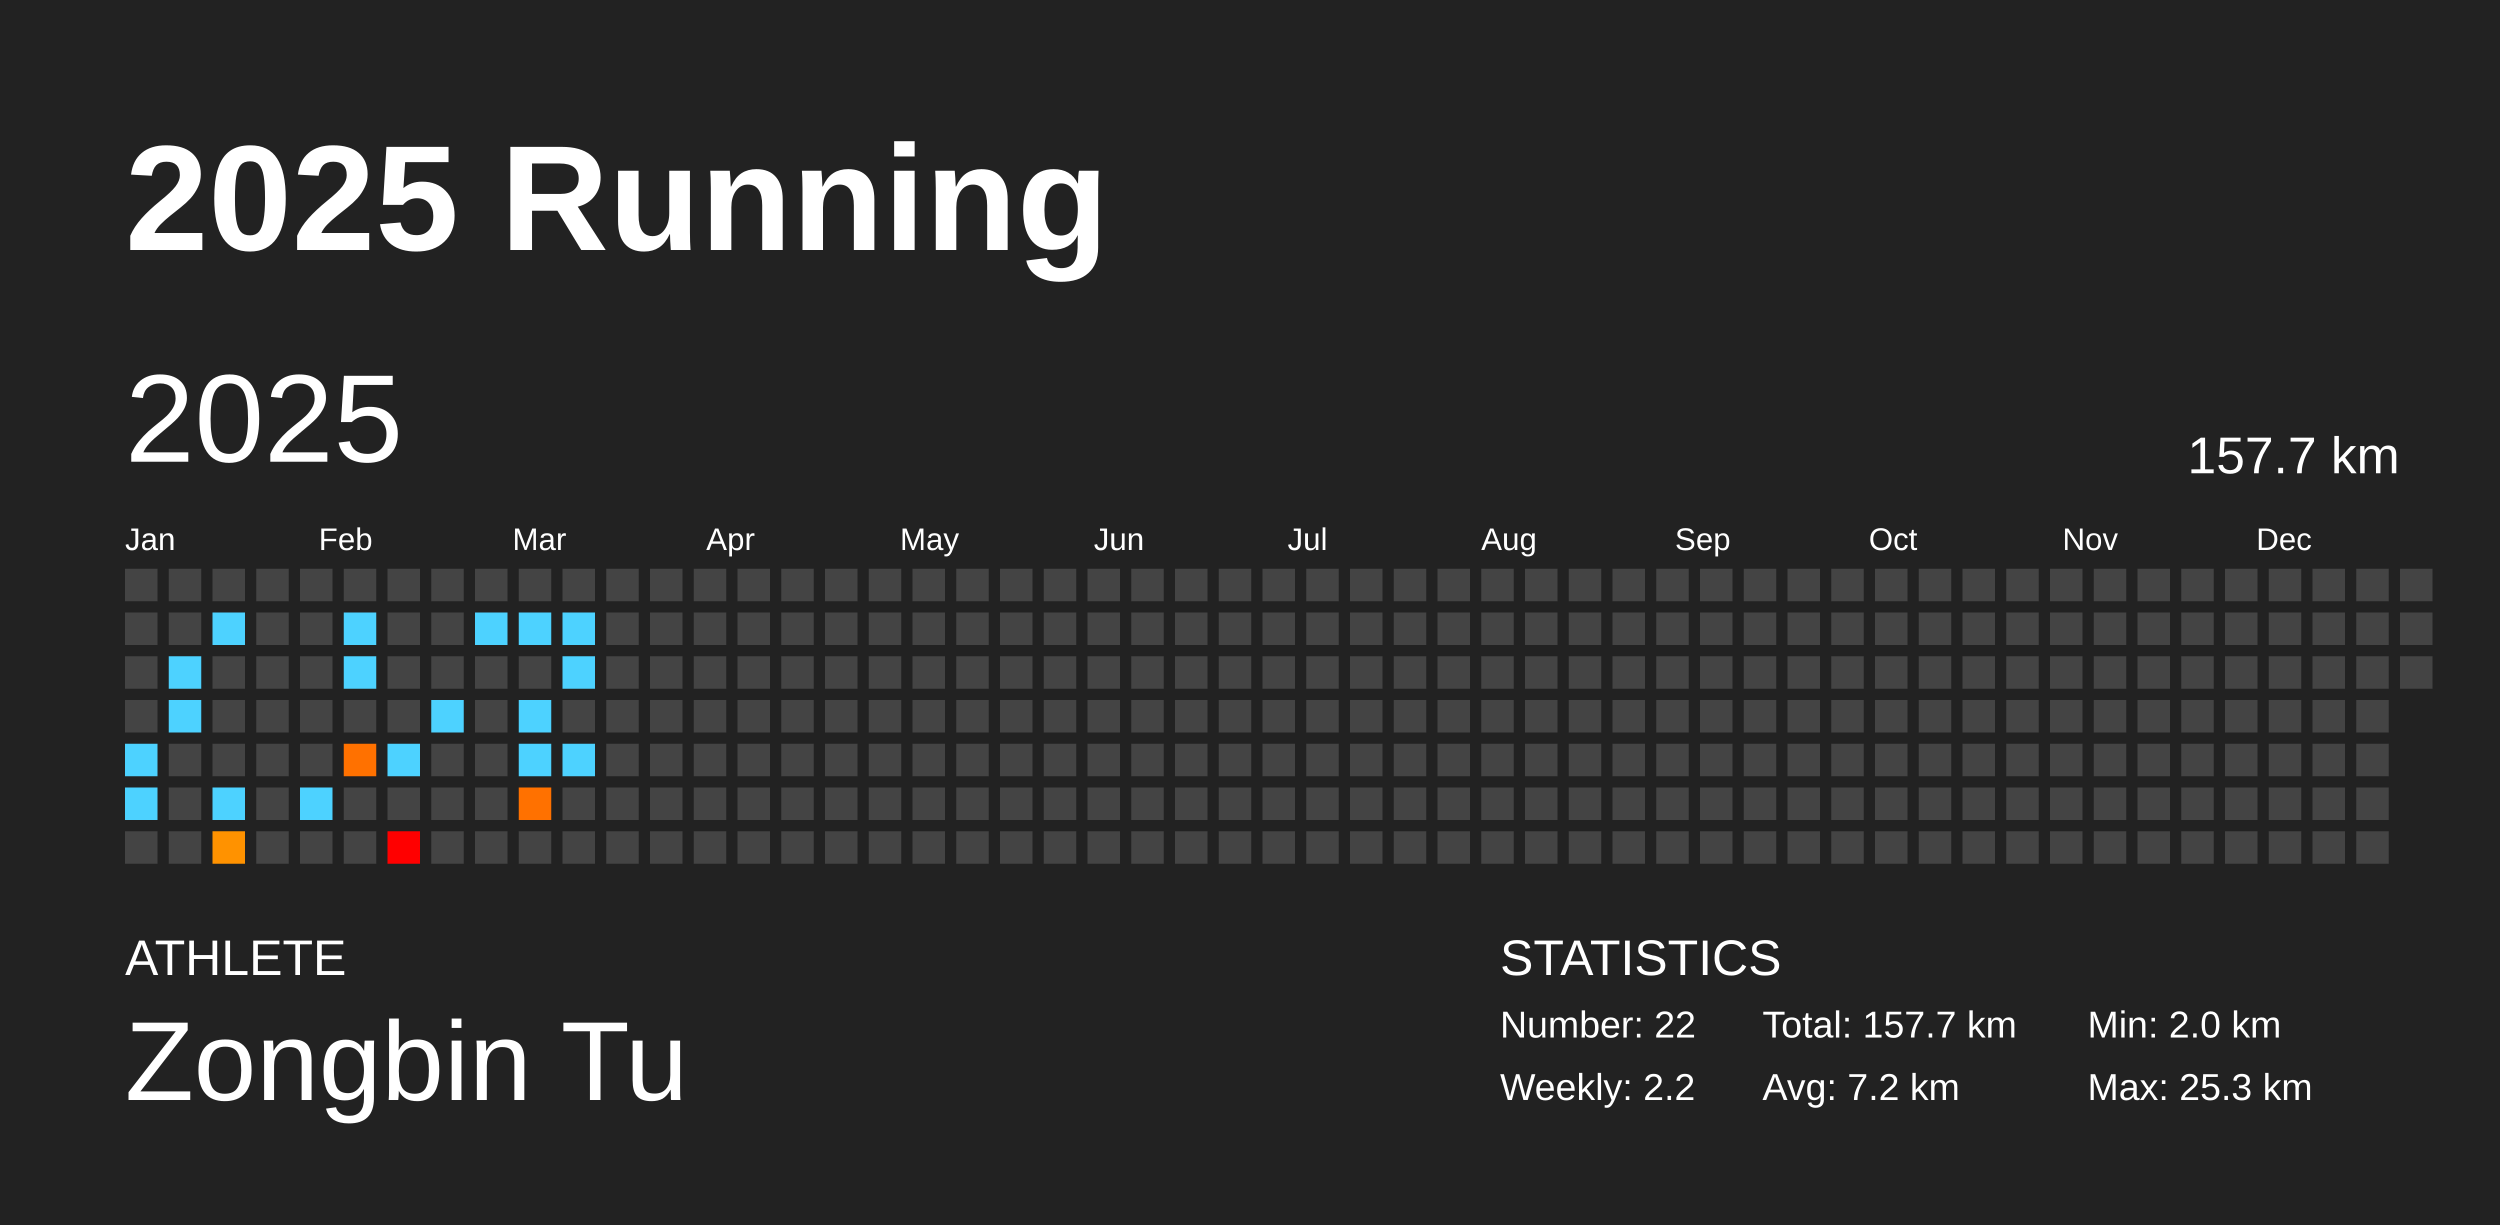
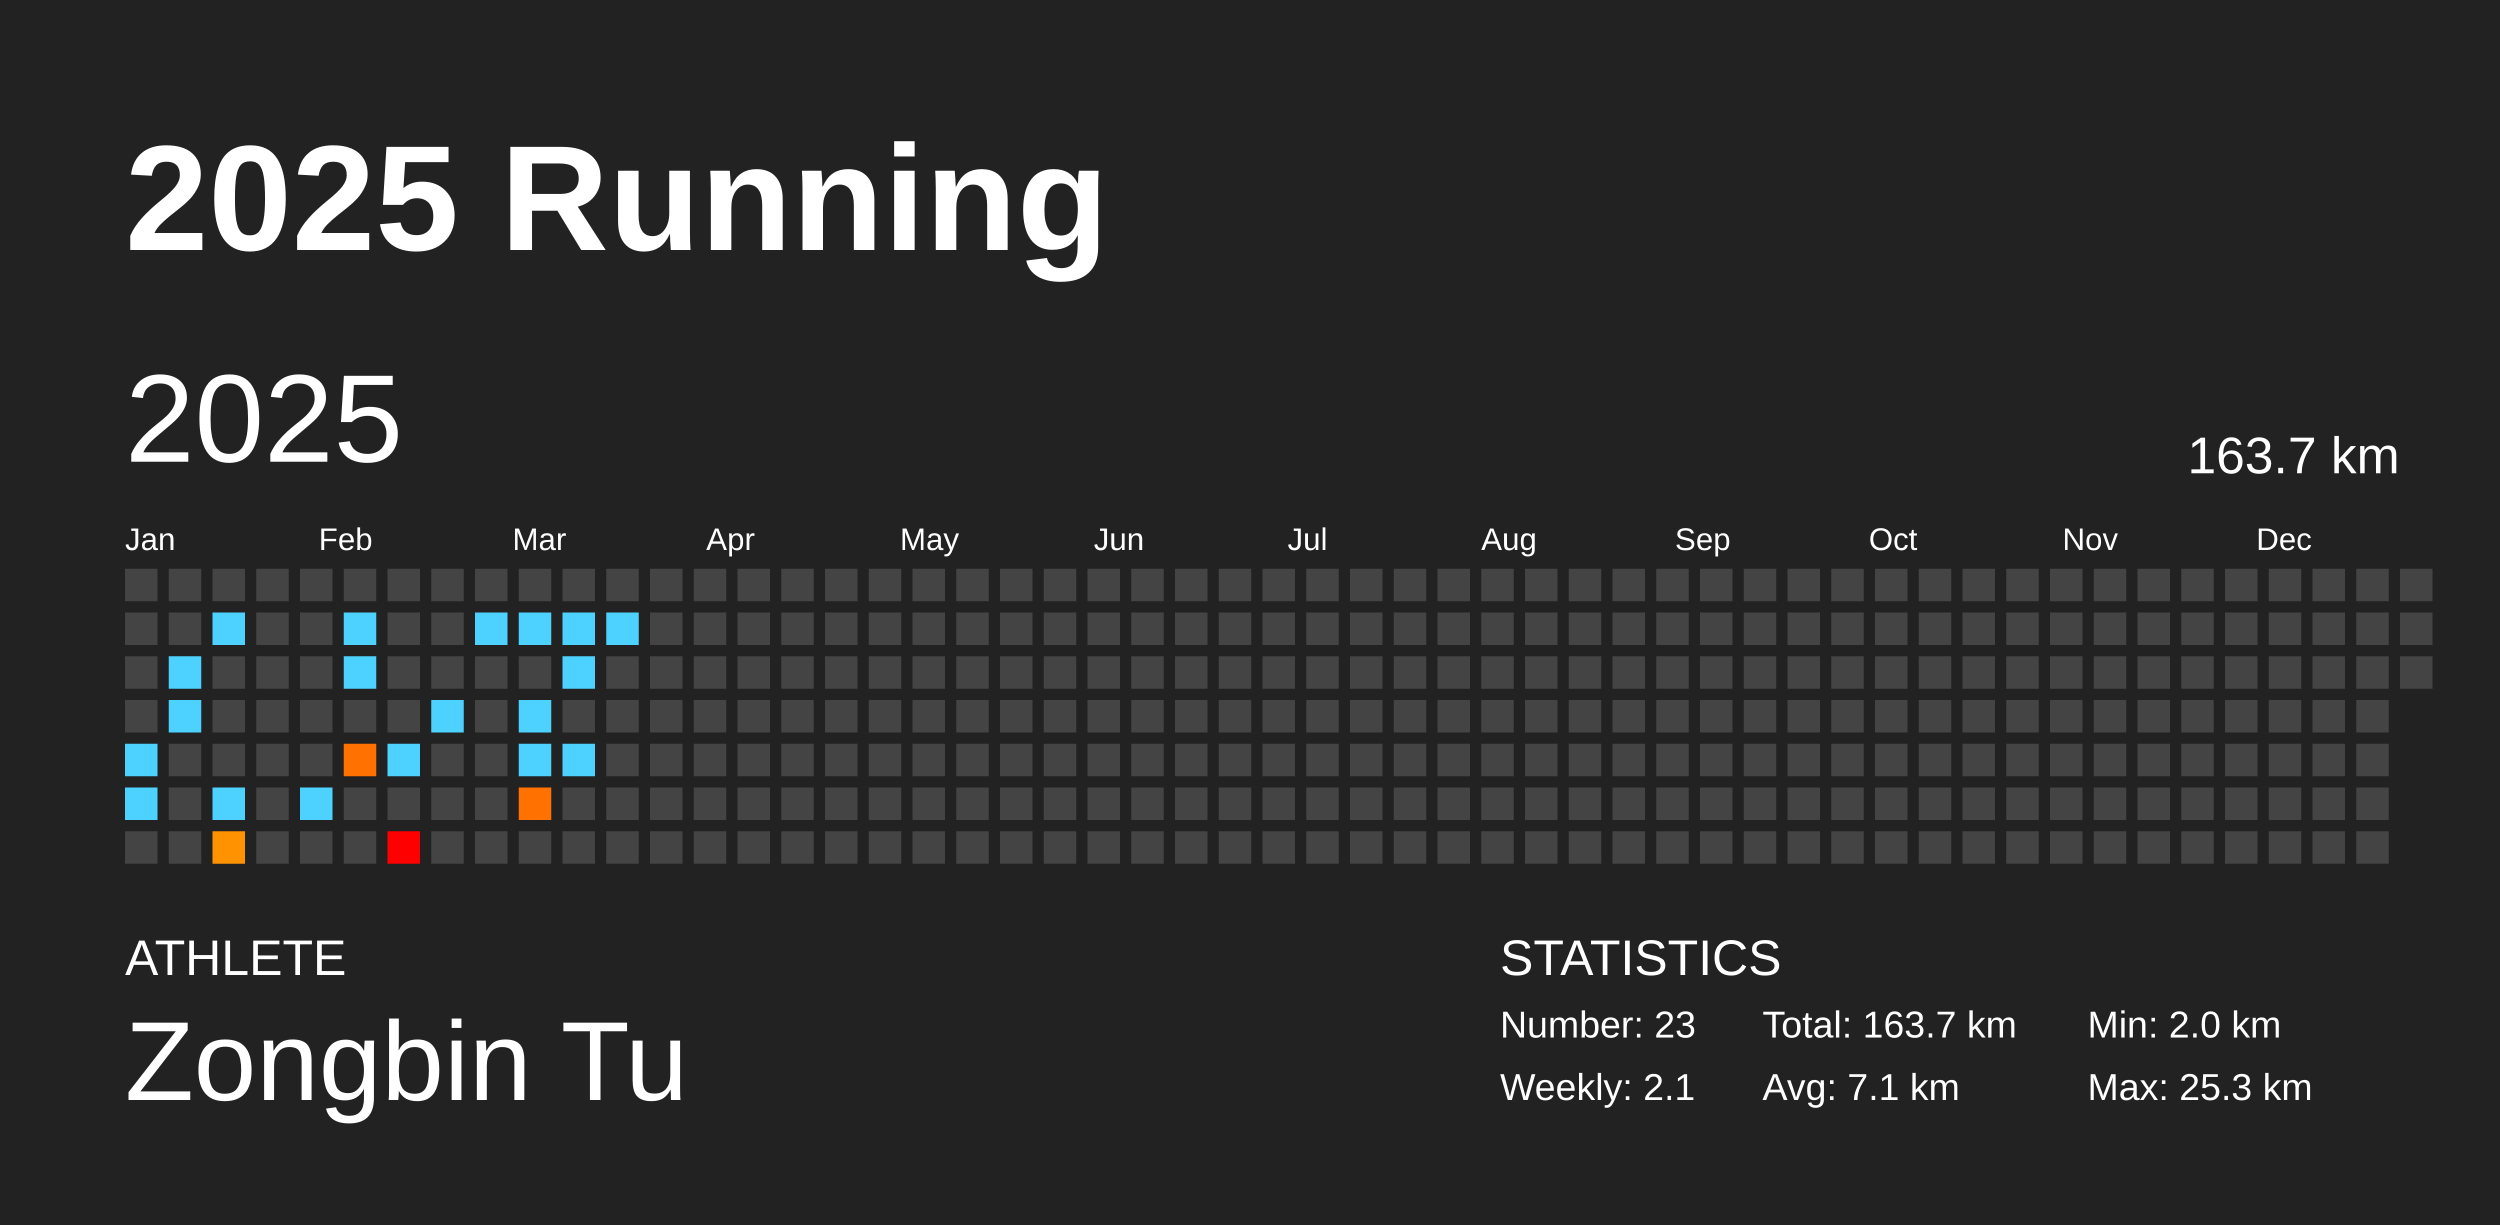
<svg xmlns="http://www.w3.org/2000/svg" baseProfile="full" height="98mm" version="1.1" viewBox="0,0,200,98" width="200mm">
  <defs />
  <rect fill="#222222" height="98" width="200" x="0" y="0" />
  <text fill="#FFFFFF" style="font-size:12px; font-family:Arial; font-weight:bold;" x="10" y="20">2025 Running</text>
  <text fill="#FFFFFF" style="font-size:4px; font-family:Arial" x="10" y="78">ATHLETE</text>
  <text fill="#FFFFFF" style="font-size:9px; font-family:Arial" x="10" y="88">Zongbin Tu</text>
  <text fill="#FFFFFF" style="font-size:4px; font-family:Arial" x="120" y="78">STATISTICS</text>
-   <text fill="#FFFFFF" style="font-size:3px; font-family:Arial" x="120" y="83">Number: 22</text>
-   <text fill="#FFFFFF" style="font-size:3px; font-family:Arial" x="120" y="88">Weekly: 2.2</text>
-   <text fill="#FFFFFF" style="font-size:3px; font-family:Arial" x="141" y="83">Total: 157.7 km</text>
-   <text fill="#FFFFFF" style="font-size:3px; font-family:Arial" x="141" y="88">Avg: 7.2 km</text>
+   <text fill="#FFFFFF" style="font-size:3px; font-family:Arial" x="120" y="83">Number: 23</text>
+   <text fill="#FFFFFF" style="font-size:3px; font-family:Arial" x="120" y="88">Weekly: 2.1</text>
+   <text fill="#FFFFFF" style="font-size:3px; font-family:Arial" x="141" y="83">Total: 163.7 km</text>
+   <text fill="#FFFFFF" style="font-size:3px; font-family:Arial" x="141" y="88">Avg: 7.1 km</text>
  <text fill="#FFFFFF" style="font-size:3px; font-family:Arial" x="167" y="83">Min: 2.0 km</text>
  <text fill="#FFFFFF" style="font-size:3px; font-family:Arial" x="167" y="88">Max: 25.3 km</text>
  <text dominant-baseline="hanging" fill="#FFFFFF" style="font-size:10.0px; font-family:Arial;" x="10" y="30">2025</text>
-   <text dominant-baseline="hanging" fill="#FFFFFF" style="font-size:4.125px; font-family:Arial;" x="175" y="35">157.7 km</text>
+   <text dominant-baseline="hanging" fill="#FFFFFF" style="font-size:4.125px; font-family:Arial;" x="175" y="35">163.7 km</text>
  <text fill="#FFFFFF" style="font-size:2.5px; font-family:Arial" x="10.0" y="44">Jan</text>
  <text fill="#FFFFFF" style="font-size:2.5px; font-family:Arial" x="25.5" y="44">Feb</text>
  <text fill="#FFFFFF" style="font-size:2.5px; font-family:Arial" x="41.0" y="44">Mar</text>
  <text fill="#FFFFFF" style="font-size:2.5px; font-family:Arial" x="56.5" y="44">Apr</text>
  <text fill="#FFFFFF" style="font-size:2.5px; font-family:Arial" x="72.0" y="44">May</text>
  <text fill="#FFFFFF" style="font-size:2.5px; font-family:Arial" x="87.5" y="44">Jun</text>
  <text fill="#FFFFFF" style="font-size:2.5px; font-family:Arial" x="103.0" y="44">Jul</text>
  <text fill="#FFFFFF" style="font-size:2.5px; font-family:Arial" x="118.5" y="44">Aug</text>
  <text fill="#FFFFFF" style="font-size:2.5px; font-family:Arial" x="134.0" y="44">Sep</text>
  <text fill="#FFFFFF" style="font-size:2.5px; font-family:Arial" x="149.5" y="44">Oct</text>
  <text fill="#FFFFFF" style="font-size:2.5px; font-family:Arial" x="165.0" y="44">Nov</text>
  <text fill="#FFFFFF" style="font-size:2.5px; font-family:Arial" x="180.5" y="44">Dec</text>
  <rect fill="#444444" height="2.6" width="2.6" x="10.0" y="45.5" />
  <rect fill="#444444" height="2.6" width="2.6" x="10.0" y="49.0" />
  <rect fill="#444444" height="2.6" width="2.6" x="10.0" y="52.5" />
  <rect fill="#444444" height="2.6" width="2.6" x="10.0" y="56.0" />
  <rect fill="#4dd2ff" height="2.6" width="2.6" x="10.0" y="59.5" />
  <rect fill="#4dd2ff" height="2.6" width="2.6" x="10.0" y="63.0" />
  <rect fill="#444444" height="2.6" width="2.6" x="10.0" y="66.5" />
  <rect fill="#444444" height="2.6" width="2.6" x="13.5" y="45.5" />
  <rect fill="#444444" height="2.6" width="2.6" x="13.5" y="49.0" />
  <rect fill="#4dd2ff" height="2.6" width="2.6" x="13.5" y="52.5" />
  <rect fill="#4dd2ff" height="2.6" width="2.6" x="13.5" y="56.0" />
  <rect fill="#444444" height="2.6" width="2.6" x="13.5" y="59.5" />
  <rect fill="#444444" height="2.6" width="2.6" x="13.5" y="63.0" />
  <rect fill="#444444" height="2.6" width="2.6" x="13.5" y="66.5" />
  <rect fill="#444444" height="2.6" width="2.6" x="17.0" y="45.5" />
  <rect fill="#4dd2ff" height="2.6" width="2.6" x="17.0" y="49.0" />
  <rect fill="#444444" height="2.6" width="2.6" x="17.0" y="52.5" />
  <rect fill="#444444" height="2.6" width="2.6" x="17.0" y="56.0" />
  <rect fill="#444444" height="2.6" width="2.6" x="17.0" y="59.5" />
  <rect fill="#4dd2ff" height="2.6" width="2.6" x="17.0" y="63.0" />
  <rect fill="#ff9200" height="2.6" width="2.6" x="17.0" y="66.5" />
  <rect fill="#444444" height="2.6" width="2.6" x="20.5" y="45.5" />
  <rect fill="#444444" height="2.6" width="2.6" x="20.5" y="49.0" />
  <rect fill="#444444" height="2.6" width="2.6" x="20.5" y="52.5" />
  <rect fill="#444444" height="2.6" width="2.6" x="20.5" y="56.0" />
  <rect fill="#444444" height="2.6" width="2.6" x="20.5" y="59.5" />
  <rect fill="#444444" height="2.6" width="2.6" x="20.5" y="63.0" />
  <rect fill="#444444" height="2.6" width="2.6" x="20.5" y="66.5" />
  <rect fill="#444444" height="2.6" width="2.6" x="24.0" y="45.5" />
  <rect fill="#444444" height="2.6" width="2.6" x="24.0" y="49.0" />
  <rect fill="#444444" height="2.6" width="2.6" x="24.0" y="52.5" />
  <rect fill="#444444" height="2.6" width="2.6" x="24.0" y="56.0" />
  <rect fill="#444444" height="2.6" width="2.6" x="24.0" y="59.5" />
  <rect fill="#4dd2ff" height="2.6" width="2.6" x="24.0" y="63.0" />
  <rect fill="#444444" height="2.6" width="2.6" x="24.0" y="66.5" />
  <rect fill="#444444" height="2.6" width="2.6" x="27.5" y="45.5" />
  <rect fill="#4dd2ff" height="2.6" width="2.6" x="27.5" y="49.0" />
  <rect fill="#4dd2ff" height="2.6" width="2.6" x="27.5" y="52.5" />
  <rect fill="#444444" height="2.6" width="2.6" x="27.5" y="56.0" />
  <rect fill="#ff7100" height="2.6" width="2.6" x="27.5" y="59.5" />
  <rect fill="#444444" height="2.6" width="2.6" x="27.5" y="63.0" />
  <rect fill="#444444" height="2.6" width="2.6" x="27.5" y="66.5" />
  <rect fill="#444444" height="2.6" width="2.6" x="31.0" y="45.5" />
  <rect fill="#444444" height="2.6" width="2.6" x="31.0" y="49.0" />
  <rect fill="#444444" height="2.6" width="2.6" x="31.0" y="52.5" />
  <rect fill="#444444" height="2.6" width="2.6" x="31.0" y="56.0" />
  <rect fill="#4dd2ff" height="2.6" width="2.6" x="31.0" y="59.5" />
  <rect fill="#444444" height="2.6" width="2.6" x="31.0" y="63.0" />
  <rect fill="red" height="2.6" width="2.6" x="31.0" y="66.5" />
  <rect fill="#444444" height="2.6" width="2.6" x="34.5" y="45.5" />
  <rect fill="#444444" height="2.6" width="2.6" x="34.5" y="49.0" />
  <rect fill="#444444" height="2.6" width="2.6" x="34.5" y="52.5" />
  <rect fill="#4dd2ff" height="2.6" width="2.6" x="34.5" y="56.0" />
  <rect fill="#444444" height="2.6" width="2.6" x="34.5" y="59.5" />
  <rect fill="#444444" height="2.6" width="2.6" x="34.5" y="63.0" />
  <rect fill="#444444" height="2.6" width="2.6" x="34.5" y="66.5" />
  <rect fill="#444444" height="2.6" width="2.6" x="38.0" y="45.5" />
  <rect fill="#4dd2ff" height="2.6" width="2.6" x="38.0" y="49.0" />
  <rect fill="#444444" height="2.6" width="2.6" x="38.0" y="52.5" />
  <rect fill="#444444" height="2.6" width="2.6" x="38.0" y="56.0" />
  <rect fill="#444444" height="2.6" width="2.6" x="38.0" y="59.5" />
  <rect fill="#444444" height="2.6" width="2.6" x="38.0" y="63.0" />
  <rect fill="#444444" height="2.6" width="2.6" x="38.0" y="66.5" />
  <rect fill="#444444" height="2.6" width="2.6" x="41.5" y="45.5" />
  <rect fill="#4dd2ff" height="2.6" width="2.6" x="41.5" y="49.0" />
  <rect fill="#444444" height="2.6" width="2.6" x="41.5" y="52.5" />
  <rect fill="#4dd2ff" height="2.6" width="2.6" x="41.5" y="56.0" />
  <rect fill="#4dd2ff" height="2.6" width="2.6" x="41.5" y="59.5" />
  <rect fill="#ff7100" height="2.6" width="2.6" x="41.5" y="63.0" />
  <rect fill="#444444" height="2.6" width="2.6" x="41.5" y="66.5" />
  <rect fill="#444444" height="2.6" width="2.6" x="45.0" y="45.5" />
  <rect fill="#4dd2ff" height="2.6" width="2.6" x="45.0" y="49.0" />
  <rect fill="#4dd2ff" height="2.6" width="2.6" x="45.0" y="52.5" />
  <rect fill="#444444" height="2.6" width="2.6" x="45.0" y="56.0" />
  <rect fill="#4dd2ff" height="2.6" width="2.6" x="45.0" y="59.5" />
  <rect fill="#444444" height="2.6" width="2.6" x="45.0" y="63.0" />
  <rect fill="#444444" height="2.6" width="2.6" x="45.0" y="66.5" />
  <rect fill="#444444" height="2.6" width="2.6" x="48.5" y="45.5" />
-   <rect fill="#444444" height="2.6" width="2.6" x="48.5" y="49.0" />
+   <rect fill="#4dd2ff" height="2.6" width="2.6" x="48.5" y="49.0" />
  <rect fill="#444444" height="2.6" width="2.6" x="48.5" y="52.5" />
  <rect fill="#444444" height="2.6" width="2.6" x="48.5" y="56.0" />
  <rect fill="#444444" height="2.6" width="2.6" x="48.5" y="59.5" />
  <rect fill="#444444" height="2.6" width="2.6" x="48.5" y="63.0" />
  <rect fill="#444444" height="2.6" width="2.6" x="48.5" y="66.5" />
  <rect fill="#444444" height="2.6" width="2.6" x="52.0" y="45.5" />
  <rect fill="#444444" height="2.6" width="2.6" x="52.0" y="49.0" />
  <rect fill="#444444" height="2.6" width="2.6" x="52.0" y="52.5" />
  <rect fill="#444444" height="2.6" width="2.6" x="52.0" y="56.0" />
  <rect fill="#444444" height="2.6" width="2.6" x="52.0" y="59.5" />
  <rect fill="#444444" height="2.6" width="2.6" x="52.0" y="63.0" />
  <rect fill="#444444" height="2.6" width="2.6" x="52.0" y="66.5" />
  <rect fill="#444444" height="2.6" width="2.6" x="55.5" y="45.5" />
  <rect fill="#444444" height="2.6" width="2.6" x="55.5" y="49.0" />
  <rect fill="#444444" height="2.6" width="2.6" x="55.5" y="52.5" />
  <rect fill="#444444" height="2.6" width="2.6" x="55.5" y="56.0" />
  <rect fill="#444444" height="2.6" width="2.6" x="55.5" y="59.5" />
  <rect fill="#444444" height="2.6" width="2.6" x="55.5" y="63.0" />
  <rect fill="#444444" height="2.6" width="2.6" x="55.5" y="66.5" />
  <rect fill="#444444" height="2.6" width="2.6" x="59.0" y="45.5" />
  <rect fill="#444444" height="2.6" width="2.6" x="59.0" y="49.0" />
  <rect fill="#444444" height="2.6" width="2.6" x="59.0" y="52.5" />
  <rect fill="#444444" height="2.6" width="2.6" x="59.0" y="56.0" />
  <rect fill="#444444" height="2.6" width="2.6" x="59.0" y="59.5" />
  <rect fill="#444444" height="2.6" width="2.6" x="59.0" y="63.0" />
  <rect fill="#444444" height="2.6" width="2.6" x="59.0" y="66.5" />
  <rect fill="#444444" height="2.6" width="2.6" x="62.5" y="45.5" />
  <rect fill="#444444" height="2.6" width="2.6" x="62.5" y="49.0" />
  <rect fill="#444444" height="2.6" width="2.6" x="62.5" y="52.5" />
  <rect fill="#444444" height="2.6" width="2.6" x="62.5" y="56.0" />
  <rect fill="#444444" height="2.6" width="2.6" x="62.5" y="59.5" />
  <rect fill="#444444" height="2.6" width="2.6" x="62.5" y="63.0" />
  <rect fill="#444444" height="2.6" width="2.6" x="62.5" y="66.5" />
  <rect fill="#444444" height="2.6" width="2.6" x="66.0" y="45.5" />
  <rect fill="#444444" height="2.6" width="2.6" x="66.0" y="49.0" />
  <rect fill="#444444" height="2.6" width="2.6" x="66.0" y="52.5" />
  <rect fill="#444444" height="2.6" width="2.6" x="66.0" y="56.0" />
  <rect fill="#444444" height="2.6" width="2.6" x="66.0" y="59.5" />
  <rect fill="#444444" height="2.6" width="2.6" x="66.0" y="63.0" />
  <rect fill="#444444" height="2.6" width="2.6" x="66.0" y="66.5" />
  <rect fill="#444444" height="2.6" width="2.6" x="69.5" y="45.5" />
  <rect fill="#444444" height="2.6" width="2.6" x="69.5" y="49.0" />
  <rect fill="#444444" height="2.6" width="2.6" x="69.5" y="52.5" />
  <rect fill="#444444" height="2.6" width="2.6" x="69.5" y="56.0" />
  <rect fill="#444444" height="2.6" width="2.6" x="69.5" y="59.5" />
  <rect fill="#444444" height="2.6" width="2.6" x="69.5" y="63.0" />
  <rect fill="#444444" height="2.6" width="2.6" x="69.5" y="66.5" />
  <rect fill="#444444" height="2.6" width="2.6" x="73.0" y="45.5" />
  <rect fill="#444444" height="2.6" width="2.6" x="73.0" y="49.0" />
  <rect fill="#444444" height="2.6" width="2.6" x="73.0" y="52.5" />
  <rect fill="#444444" height="2.6" width="2.6" x="73.0" y="56.0" />
  <rect fill="#444444" height="2.6" width="2.6" x="73.0" y="59.5" />
  <rect fill="#444444" height="2.6" width="2.6" x="73.0" y="63.0" />
  <rect fill="#444444" height="2.6" width="2.6" x="73.0" y="66.5" />
  <rect fill="#444444" height="2.6" width="2.6" x="76.5" y="45.5" />
  <rect fill="#444444" height="2.6" width="2.6" x="76.5" y="49.0" />
  <rect fill="#444444" height="2.6" width="2.6" x="76.5" y="52.5" />
  <rect fill="#444444" height="2.6" width="2.6" x="76.5" y="56.0" />
  <rect fill="#444444" height="2.6" width="2.6" x="76.5" y="59.5" />
  <rect fill="#444444" height="2.6" width="2.6" x="76.5" y="63.0" />
  <rect fill="#444444" height="2.6" width="2.6" x="76.5" y="66.5" />
  <rect fill="#444444" height="2.6" width="2.6" x="80.0" y="45.5" />
  <rect fill="#444444" height="2.6" width="2.6" x="80.0" y="49.0" />
  <rect fill="#444444" height="2.6" width="2.6" x="80.0" y="52.5" />
  <rect fill="#444444" height="2.6" width="2.6" x="80.0" y="56.0" />
  <rect fill="#444444" height="2.6" width="2.6" x="80.0" y="59.5" />
  <rect fill="#444444" height="2.6" width="2.6" x="80.0" y="63.0" />
  <rect fill="#444444" height="2.6" width="2.6" x="80.0" y="66.5" />
  <rect fill="#444444" height="2.6" width="2.6" x="83.5" y="45.5" />
  <rect fill="#444444" height="2.6" width="2.6" x="83.5" y="49.0" />
  <rect fill="#444444" height="2.6" width="2.6" x="83.5" y="52.5" />
  <rect fill="#444444" height="2.6" width="2.6" x="83.5" y="56.0" />
  <rect fill="#444444" height="2.6" width="2.6" x="83.5" y="59.5" />
  <rect fill="#444444" height="2.6" width="2.6" x="83.5" y="63.0" />
  <rect fill="#444444" height="2.6" width="2.6" x="83.5" y="66.5" />
  <rect fill="#444444" height="2.6" width="2.6" x="87.0" y="45.5" />
  <rect fill="#444444" height="2.6" width="2.6" x="87.0" y="49.0" />
  <rect fill="#444444" height="2.6" width="2.6" x="87.0" y="52.5" />
  <rect fill="#444444" height="2.6" width="2.6" x="87.0" y="56.0" />
  <rect fill="#444444" height="2.6" width="2.6" x="87.0" y="59.5" />
  <rect fill="#444444" height="2.6" width="2.6" x="87.0" y="63.0" />
  <rect fill="#444444" height="2.6" width="2.6" x="87.0" y="66.5" />
  <rect fill="#444444" height="2.6" width="2.6" x="90.5" y="45.5" />
  <rect fill="#444444" height="2.6" width="2.6" x="90.5" y="49.0" />
  <rect fill="#444444" height="2.6" width="2.6" x="90.5" y="52.5" />
  <rect fill="#444444" height="2.6" width="2.6" x="90.5" y="56.0" />
  <rect fill="#444444" height="2.6" width="2.6" x="90.5" y="59.5" />
  <rect fill="#444444" height="2.6" width="2.6" x="90.5" y="63.0" />
  <rect fill="#444444" height="2.6" width="2.6" x="90.5" y="66.5" />
  <rect fill="#444444" height="2.6" width="2.6" x="94.0" y="45.5" />
  <rect fill="#444444" height="2.6" width="2.6" x="94.0" y="49.0" />
  <rect fill="#444444" height="2.6" width="2.6" x="94.0" y="52.5" />
  <rect fill="#444444" height="2.6" width="2.6" x="94.0" y="56.0" />
  <rect fill="#444444" height="2.6" width="2.6" x="94.0" y="59.5" />
  <rect fill="#444444" height="2.6" width="2.6" x="94.0" y="63.0" />
  <rect fill="#444444" height="2.6" width="2.6" x="94.0" y="66.5" />
  <rect fill="#444444" height="2.6" width="2.6" x="97.5" y="45.5" />
  <rect fill="#444444" height="2.6" width="2.6" x="97.5" y="49.0" />
  <rect fill="#444444" height="2.6" width="2.6" x="97.5" y="52.5" />
  <rect fill="#444444" height="2.6" width="2.6" x="97.5" y="56.0" />
  <rect fill="#444444" height="2.6" width="2.6" x="97.5" y="59.5" />
  <rect fill="#444444" height="2.6" width="2.6" x="97.5" y="63.0" />
  <rect fill="#444444" height="2.6" width="2.6" x="97.5" y="66.5" />
  <rect fill="#444444" height="2.6" width="2.6" x="101.0" y="45.5" />
  <rect fill="#444444" height="2.6" width="2.6" x="101.0" y="49.0" />
  <rect fill="#444444" height="2.6" width="2.6" x="101.0" y="52.5" />
  <rect fill="#444444" height="2.6" width="2.6" x="101.0" y="56.0" />
  <rect fill="#444444" height="2.6" width="2.6" x="101.0" y="59.5" />
  <rect fill="#444444" height="2.6" width="2.6" x="101.0" y="63.0" />
  <rect fill="#444444" height="2.6" width="2.6" x="101.0" y="66.5" />
  <rect fill="#444444" height="2.6" width="2.6" x="104.5" y="45.5" />
  <rect fill="#444444" height="2.6" width="2.6" x="104.5" y="49.0" />
  <rect fill="#444444" height="2.6" width="2.6" x="104.5" y="52.5" />
  <rect fill="#444444" height="2.6" width="2.6" x="104.5" y="56.0" />
  <rect fill="#444444" height="2.6" width="2.6" x="104.5" y="59.5" />
  <rect fill="#444444" height="2.6" width="2.6" x="104.5" y="63.0" />
  <rect fill="#444444" height="2.6" width="2.6" x="104.5" y="66.5" />
  <rect fill="#444444" height="2.6" width="2.6" x="108.0" y="45.5" />
  <rect fill="#444444" height="2.6" width="2.6" x="108.0" y="49.0" />
  <rect fill="#444444" height="2.6" width="2.6" x="108.0" y="52.5" />
  <rect fill="#444444" height="2.6" width="2.6" x="108.0" y="56.0" />
  <rect fill="#444444" height="2.6" width="2.6" x="108.0" y="59.5" />
  <rect fill="#444444" height="2.6" width="2.6" x="108.0" y="63.0" />
  <rect fill="#444444" height="2.6" width="2.6" x="108.0" y="66.5" />
  <rect fill="#444444" height="2.6" width="2.6" x="111.5" y="45.5" />
  <rect fill="#444444" height="2.6" width="2.6" x="111.5" y="49.0" />
  <rect fill="#444444" height="2.6" width="2.6" x="111.5" y="52.5" />
  <rect fill="#444444" height="2.6" width="2.6" x="111.5" y="56.0" />
  <rect fill="#444444" height="2.6" width="2.6" x="111.5" y="59.5" />
  <rect fill="#444444" height="2.6" width="2.6" x="111.5" y="63.0" />
  <rect fill="#444444" height="2.6" width="2.6" x="111.5" y="66.5" />
  <rect fill="#444444" height="2.6" width="2.6" x="115.0" y="45.5" />
  <rect fill="#444444" height="2.6" width="2.6" x="115.0" y="49.0" />
  <rect fill="#444444" height="2.6" width="2.6" x="115.0" y="52.5" />
  <rect fill="#444444" height="2.6" width="2.6" x="115.0" y="56.0" />
  <rect fill="#444444" height="2.6" width="2.6" x="115.0" y="59.5" />
  <rect fill="#444444" height="2.6" width="2.6" x="115.0" y="63.0" />
  <rect fill="#444444" height="2.6" width="2.6" x="115.0" y="66.5" />
  <rect fill="#444444" height="2.6" width="2.6" x="118.5" y="45.5" />
  <rect fill="#444444" height="2.6" width="2.6" x="118.5" y="49.0" />
  <rect fill="#444444" height="2.6" width="2.6" x="118.5" y="52.5" />
  <rect fill="#444444" height="2.6" width="2.6" x="118.5" y="56.0" />
  <rect fill="#444444" height="2.6" width="2.6" x="118.5" y="59.5" />
  <rect fill="#444444" height="2.6" width="2.6" x="118.5" y="63.0" />
  <rect fill="#444444" height="2.6" width="2.6" x="118.5" y="66.5" />
  <rect fill="#444444" height="2.6" width="2.6" x="122.0" y="45.5" />
  <rect fill="#444444" height="2.6" width="2.6" x="122.0" y="49.0" />
  <rect fill="#444444" height="2.6" width="2.6" x="122.0" y="52.5" />
  <rect fill="#444444" height="2.6" width="2.6" x="122.0" y="56.0" />
  <rect fill="#444444" height="2.6" width="2.6" x="122.0" y="59.5" />
  <rect fill="#444444" height="2.6" width="2.6" x="122.0" y="63.0" />
  <rect fill="#444444" height="2.6" width="2.6" x="122.0" y="66.5" />
  <rect fill="#444444" height="2.6" width="2.6" x="125.5" y="45.5" />
  <rect fill="#444444" height="2.6" width="2.6" x="125.5" y="49.0" />
  <rect fill="#444444" height="2.6" width="2.6" x="125.5" y="52.5" />
  <rect fill="#444444" height="2.6" width="2.6" x="125.5" y="56.0" />
  <rect fill="#444444" height="2.6" width="2.6" x="125.5" y="59.5" />
  <rect fill="#444444" height="2.6" width="2.6" x="125.5" y="63.0" />
  <rect fill="#444444" height="2.6" width="2.6" x="125.5" y="66.5" />
  <rect fill="#444444" height="2.6" width="2.6" x="129.0" y="45.5" />
  <rect fill="#444444" height="2.6" width="2.6" x="129.0" y="49.0" />
  <rect fill="#444444" height="2.6" width="2.6" x="129.0" y="52.5" />
  <rect fill="#444444" height="2.6" width="2.6" x="129.0" y="56.0" />
  <rect fill="#444444" height="2.6" width="2.6" x="129.0" y="59.5" />
  <rect fill="#444444" height="2.6" width="2.6" x="129.0" y="63.0" />
  <rect fill="#444444" height="2.6" width="2.6" x="129.0" y="66.5" />
  <rect fill="#444444" height="2.6" width="2.6" x="132.5" y="45.5" />
  <rect fill="#444444" height="2.6" width="2.6" x="132.5" y="49.0" />
  <rect fill="#444444" height="2.6" width="2.6" x="132.5" y="52.5" />
  <rect fill="#444444" height="2.6" width="2.6" x="132.5" y="56.0" />
  <rect fill="#444444" height="2.6" width="2.6" x="132.5" y="59.5" />
  <rect fill="#444444" height="2.6" width="2.6" x="132.5" y="63.0" />
  <rect fill="#444444" height="2.6" width="2.6" x="132.5" y="66.5" />
  <rect fill="#444444" height="2.6" width="2.6" x="136.0" y="45.5" />
  <rect fill="#444444" height="2.6" width="2.6" x="136.0" y="49.0" />
  <rect fill="#444444" height="2.6" width="2.6" x="136.0" y="52.5" />
  <rect fill="#444444" height="2.6" width="2.6" x="136.0" y="56.0" />
  <rect fill="#444444" height="2.6" width="2.6" x="136.0" y="59.5" />
  <rect fill="#444444" height="2.6" width="2.6" x="136.0" y="63.0" />
  <rect fill="#444444" height="2.6" width="2.6" x="136.0" y="66.5" />
  <rect fill="#444444" height="2.6" width="2.6" x="139.5" y="45.5" />
  <rect fill="#444444" height="2.6" width="2.6" x="139.5" y="49.0" />
  <rect fill="#444444" height="2.6" width="2.6" x="139.5" y="52.5" />
  <rect fill="#444444" height="2.6" width="2.6" x="139.5" y="56.0" />
  <rect fill="#444444" height="2.6" width="2.6" x="139.5" y="59.5" />
  <rect fill="#444444" height="2.6" width="2.6" x="139.5" y="63.0" />
  <rect fill="#444444" height="2.6" width="2.6" x="139.5" y="66.5" />
  <rect fill="#444444" height="2.6" width="2.6" x="143.0" y="45.5" />
  <rect fill="#444444" height="2.6" width="2.6" x="143.0" y="49.0" />
  <rect fill="#444444" height="2.6" width="2.6" x="143.0" y="52.5" />
  <rect fill="#444444" height="2.6" width="2.6" x="143.0" y="56.0" />
  <rect fill="#444444" height="2.6" width="2.6" x="143.0" y="59.5" />
  <rect fill="#444444" height="2.6" width="2.6" x="143.0" y="63.0" />
  <rect fill="#444444" height="2.6" width="2.6" x="143.0" y="66.5" />
  <rect fill="#444444" height="2.6" width="2.6" x="146.5" y="45.5" />
  <rect fill="#444444" height="2.6" width="2.6" x="146.5" y="49.0" />
  <rect fill="#444444" height="2.6" width="2.6" x="146.5" y="52.5" />
  <rect fill="#444444" height="2.6" width="2.6" x="146.5" y="56.0" />
  <rect fill="#444444" height="2.6" width="2.6" x="146.5" y="59.5" />
  <rect fill="#444444" height="2.6" width="2.6" x="146.5" y="63.0" />
  <rect fill="#444444" height="2.6" width="2.6" x="146.5" y="66.5" />
  <rect fill="#444444" height="2.6" width="2.6" x="150.0" y="45.5" />
  <rect fill="#444444" height="2.6" width="2.6" x="150.0" y="49.0" />
  <rect fill="#444444" height="2.6" width="2.6" x="150.0" y="52.5" />
  <rect fill="#444444" height="2.6" width="2.6" x="150.0" y="56.0" />
  <rect fill="#444444" height="2.6" width="2.6" x="150.0" y="59.5" />
  <rect fill="#444444" height="2.6" width="2.6" x="150.0" y="63.0" />
  <rect fill="#444444" height="2.6" width="2.6" x="150.0" y="66.5" />
  <rect fill="#444444" height="2.6" width="2.6" x="153.5" y="45.5" />
  <rect fill="#444444" height="2.6" width="2.6" x="153.5" y="49.0" />
  <rect fill="#444444" height="2.6" width="2.6" x="153.5" y="52.5" />
  <rect fill="#444444" height="2.6" width="2.6" x="153.5" y="56.0" />
  <rect fill="#444444" height="2.6" width="2.6" x="153.5" y="59.5" />
  <rect fill="#444444" height="2.6" width="2.6" x="153.5" y="63.0" />
  <rect fill="#444444" height="2.6" width="2.6" x="153.5" y="66.5" />
  <rect fill="#444444" height="2.6" width="2.6" x="157.0" y="45.5" />
  <rect fill="#444444" height="2.6" width="2.6" x="157.0" y="49.0" />
  <rect fill="#444444" height="2.6" width="2.6" x="157.0" y="52.5" />
  <rect fill="#444444" height="2.6" width="2.6" x="157.0" y="56.0" />
  <rect fill="#444444" height="2.6" width="2.6" x="157.0" y="59.5" />
  <rect fill="#444444" height="2.6" width="2.6" x="157.0" y="63.0" />
  <rect fill="#444444" height="2.6" width="2.6" x="157.0" y="66.5" />
  <rect fill="#444444" height="2.6" width="2.6" x="160.5" y="45.5" />
  <rect fill="#444444" height="2.6" width="2.6" x="160.5" y="49.0" />
  <rect fill="#444444" height="2.6" width="2.6" x="160.5" y="52.5" />
  <rect fill="#444444" height="2.6" width="2.6" x="160.5" y="56.0" />
  <rect fill="#444444" height="2.6" width="2.6" x="160.5" y="59.5" />
  <rect fill="#444444" height="2.6" width="2.6" x="160.5" y="63.0" />
  <rect fill="#444444" height="2.6" width="2.6" x="160.5" y="66.5" />
  <rect fill="#444444" height="2.6" width="2.6" x="164.0" y="45.5" />
  <rect fill="#444444" height="2.6" width="2.6" x="164.0" y="49.0" />
  <rect fill="#444444" height="2.6" width="2.6" x="164.0" y="52.5" />
  <rect fill="#444444" height="2.6" width="2.6" x="164.0" y="56.0" />
  <rect fill="#444444" height="2.6" width="2.6" x="164.0" y="59.5" />
  <rect fill="#444444" height="2.6" width="2.6" x="164.0" y="63.0" />
  <rect fill="#444444" height="2.6" width="2.6" x="164.0" y="66.5" />
  <rect fill="#444444" height="2.6" width="2.6" x="167.5" y="45.5" />
  <rect fill="#444444" height="2.6" width="2.6" x="167.5" y="49.0" />
  <rect fill="#444444" height="2.6" width="2.6" x="167.5" y="52.5" />
  <rect fill="#444444" height="2.6" width="2.6" x="167.5" y="56.0" />
  <rect fill="#444444" height="2.6" width="2.6" x="167.5" y="59.5" />
  <rect fill="#444444" height="2.6" width="2.6" x="167.5" y="63.0" />
  <rect fill="#444444" height="2.6" width="2.6" x="167.5" y="66.5" />
  <rect fill="#444444" height="2.6" width="2.6" x="171.0" y="45.5" />
  <rect fill="#444444" height="2.6" width="2.6" x="171.0" y="49.0" />
  <rect fill="#444444" height="2.6" width="2.6" x="171.0" y="52.5" />
  <rect fill="#444444" height="2.6" width="2.6" x="171.0" y="56.0" />
  <rect fill="#444444" height="2.6" width="2.6" x="171.0" y="59.5" />
  <rect fill="#444444" height="2.6" width="2.6" x="171.0" y="63.0" />
  <rect fill="#444444" height="2.6" width="2.6" x="171.0" y="66.5" />
  <rect fill="#444444" height="2.6" width="2.6" x="174.5" y="45.5" />
  <rect fill="#444444" height="2.6" width="2.6" x="174.5" y="49.0" />
  <rect fill="#444444" height="2.6" width="2.6" x="174.5" y="52.5" />
  <rect fill="#444444" height="2.6" width="2.6" x="174.5" y="56.0" />
  <rect fill="#444444" height="2.6" width="2.6" x="174.5" y="59.5" />
  <rect fill="#444444" height="2.6" width="2.6" x="174.5" y="63.0" />
  <rect fill="#444444" height="2.6" width="2.6" x="174.5" y="66.5" />
  <rect fill="#444444" height="2.6" width="2.6" x="178.0" y="45.5" />
  <rect fill="#444444" height="2.6" width="2.6" x="178.0" y="49.0" />
  <rect fill="#444444" height="2.6" width="2.6" x="178.0" y="52.5" />
  <rect fill="#444444" height="2.6" width="2.6" x="178.0" y="56.0" />
  <rect fill="#444444" height="2.6" width="2.6" x="178.0" y="59.5" />
  <rect fill="#444444" height="2.6" width="2.6" x="178.0" y="63.0" />
  <rect fill="#444444" height="2.6" width="2.6" x="178.0" y="66.5" />
  <rect fill="#444444" height="2.6" width="2.6" x="181.5" y="45.5" />
  <rect fill="#444444" height="2.6" width="2.6" x="181.5" y="49.0" />
  <rect fill="#444444" height="2.6" width="2.6" x="181.5" y="52.5" />
  <rect fill="#444444" height="2.6" width="2.6" x="181.5" y="56.0" />
  <rect fill="#444444" height="2.6" width="2.6" x="181.5" y="59.5" />
  <rect fill="#444444" height="2.6" width="2.6" x="181.5" y="63.0" />
  <rect fill="#444444" height="2.6" width="2.6" x="181.5" y="66.5" />
  <rect fill="#444444" height="2.6" width="2.6" x="185.0" y="45.5" />
  <rect fill="#444444" height="2.6" width="2.6" x="185.0" y="49.0" />
  <rect fill="#444444" height="2.6" width="2.6" x="185.0" y="52.5" />
  <rect fill="#444444" height="2.6" width="2.6" x="185.0" y="56.0" />
  <rect fill="#444444" height="2.6" width="2.6" x="185.0" y="59.5" />
  <rect fill="#444444" height="2.6" width="2.6" x="185.0" y="63.0" />
  <rect fill="#444444" height="2.6" width="2.6" x="185.0" y="66.5" />
  <rect fill="#444444" height="2.6" width="2.6" x="188.5" y="45.5" />
  <rect fill="#444444" height="2.6" width="2.6" x="188.5" y="49.0" />
  <rect fill="#444444" height="2.6" width="2.6" x="188.5" y="52.5" />
  <rect fill="#444444" height="2.6" width="2.6" x="188.5" y="56.0" />
  <rect fill="#444444" height="2.6" width="2.6" x="188.5" y="59.5" />
  <rect fill="#444444" height="2.6" width="2.6" x="188.5" y="63.0" />
  <rect fill="#444444" height="2.6" width="2.6" x="188.5" y="66.5" />
  <rect fill="#444444" height="2.6" width="2.6" x="192.0" y="45.5" />
  <rect fill="#444444" height="2.6" width="2.6" x="192.0" y="49.0" />
  <rect fill="#444444" height="2.6" width="2.6" x="192.0" y="52.5" />
</svg>
